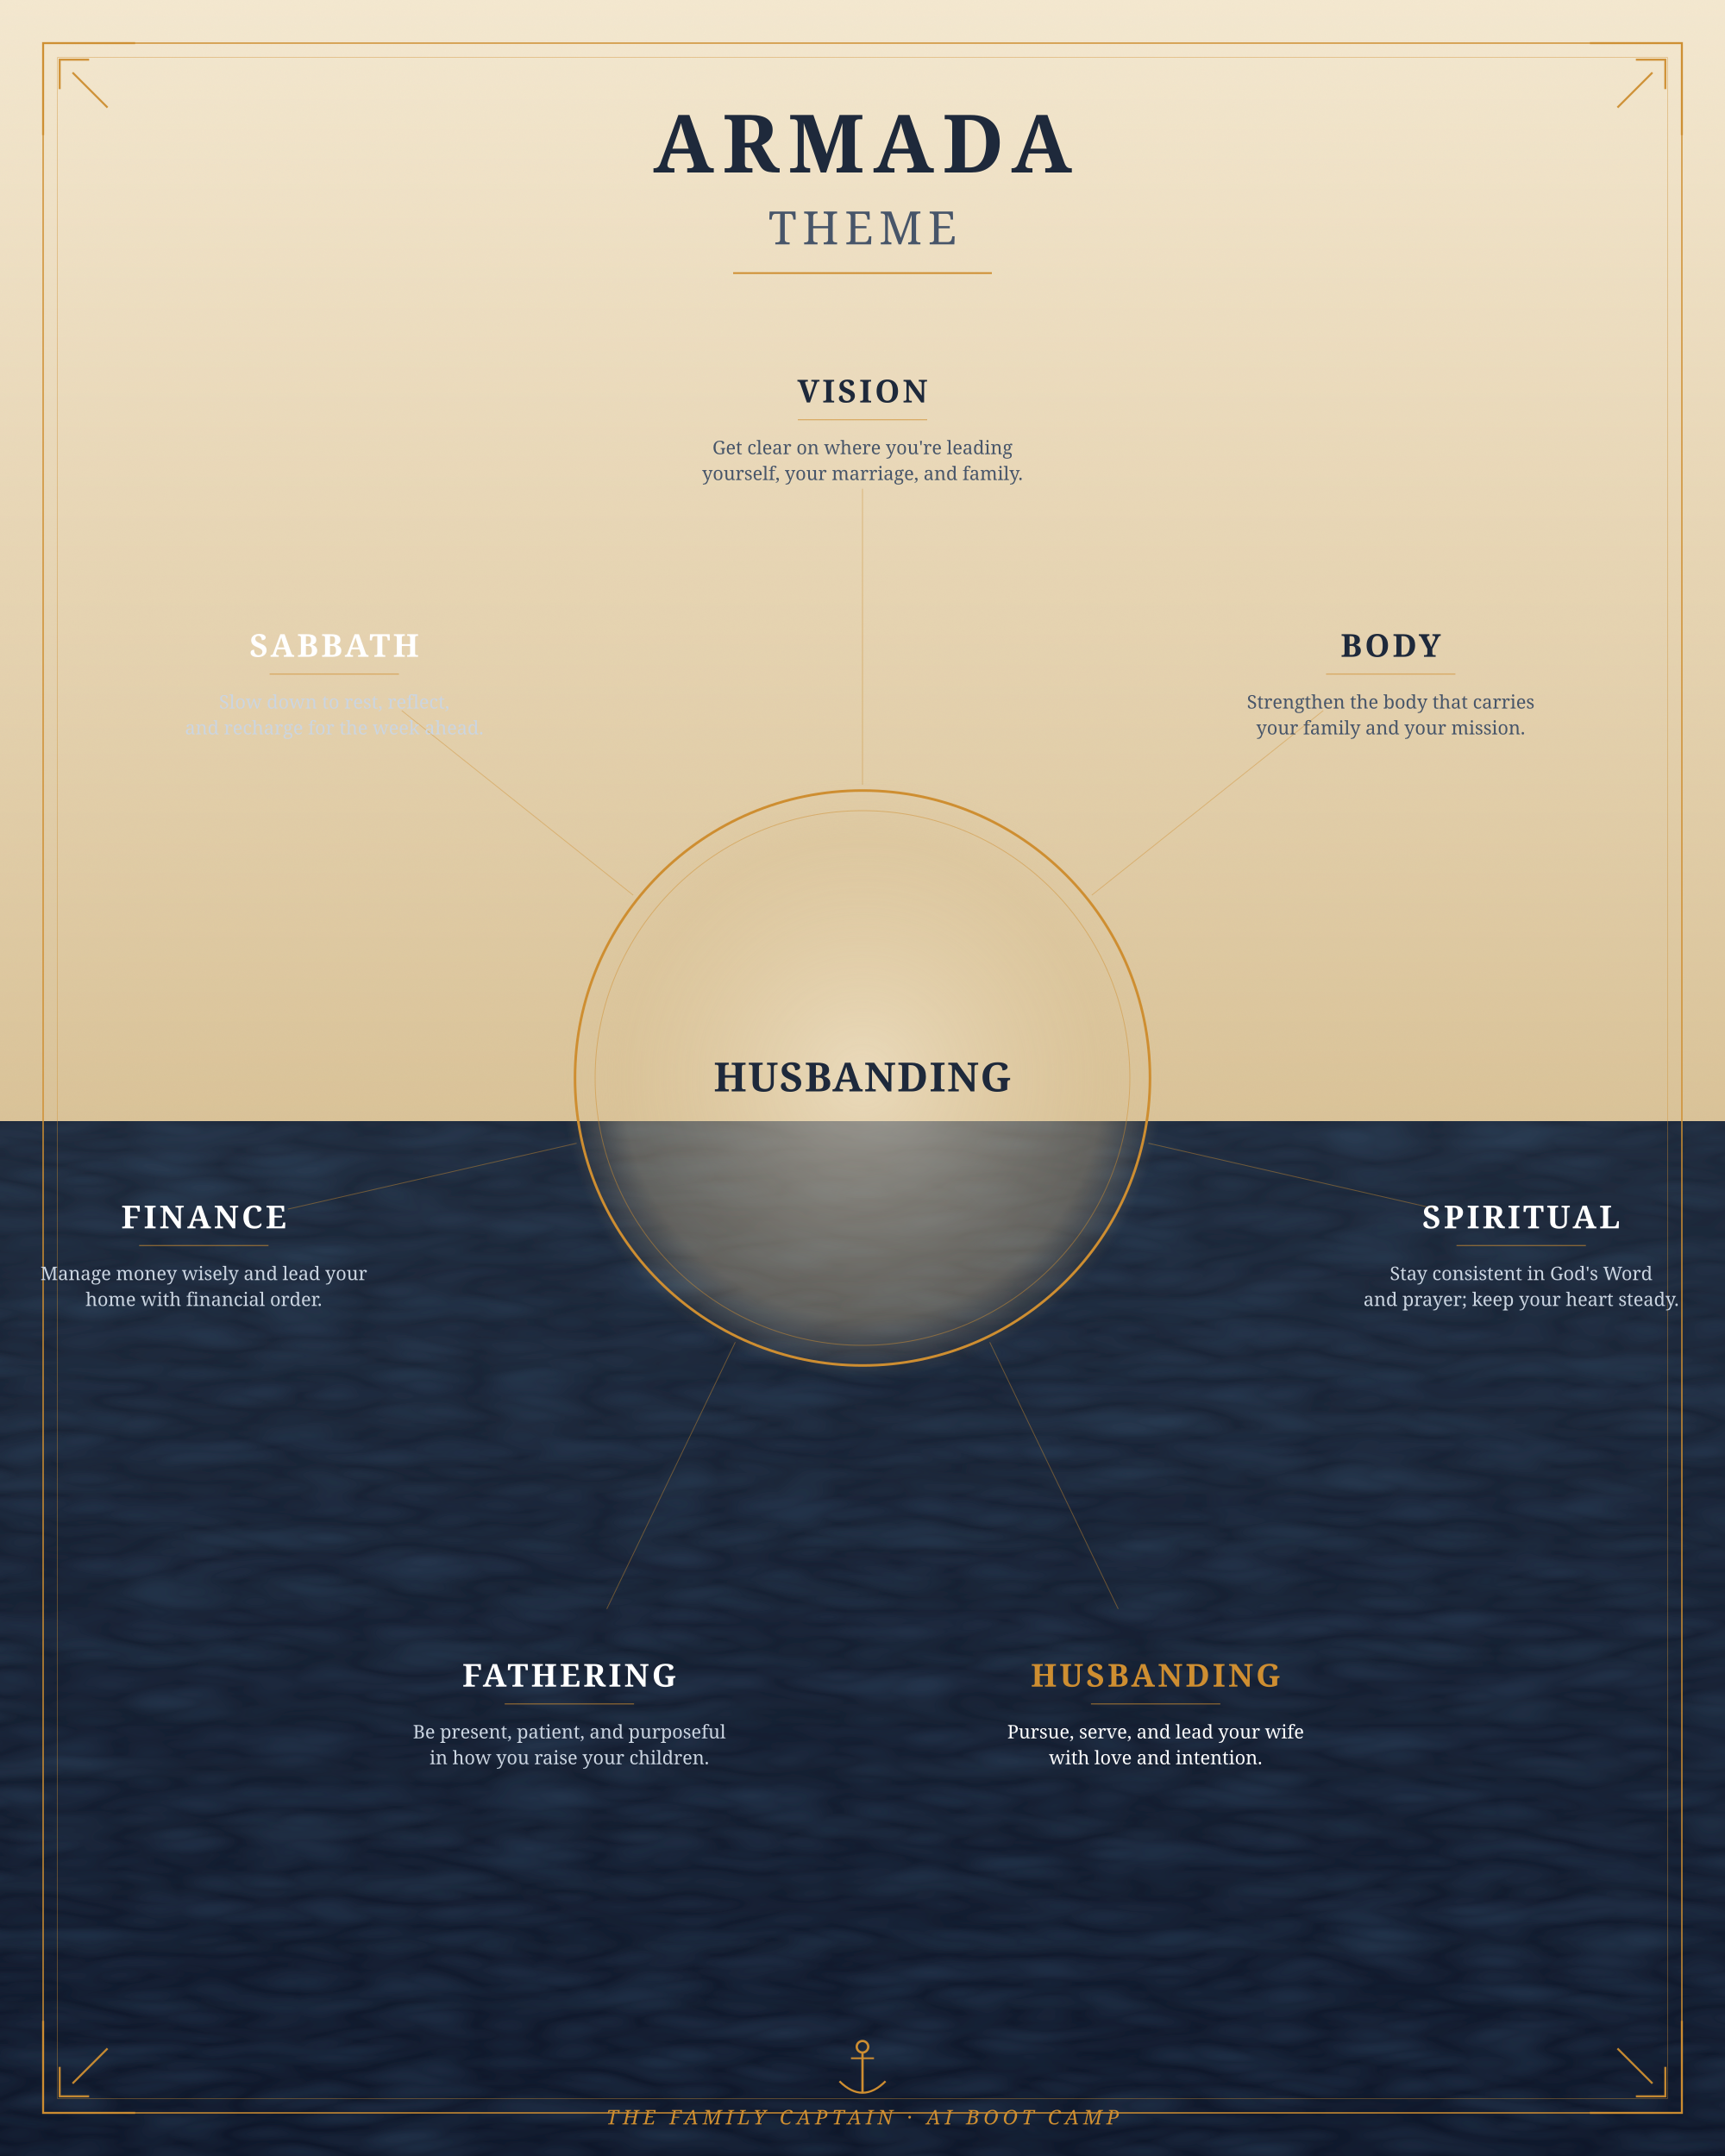
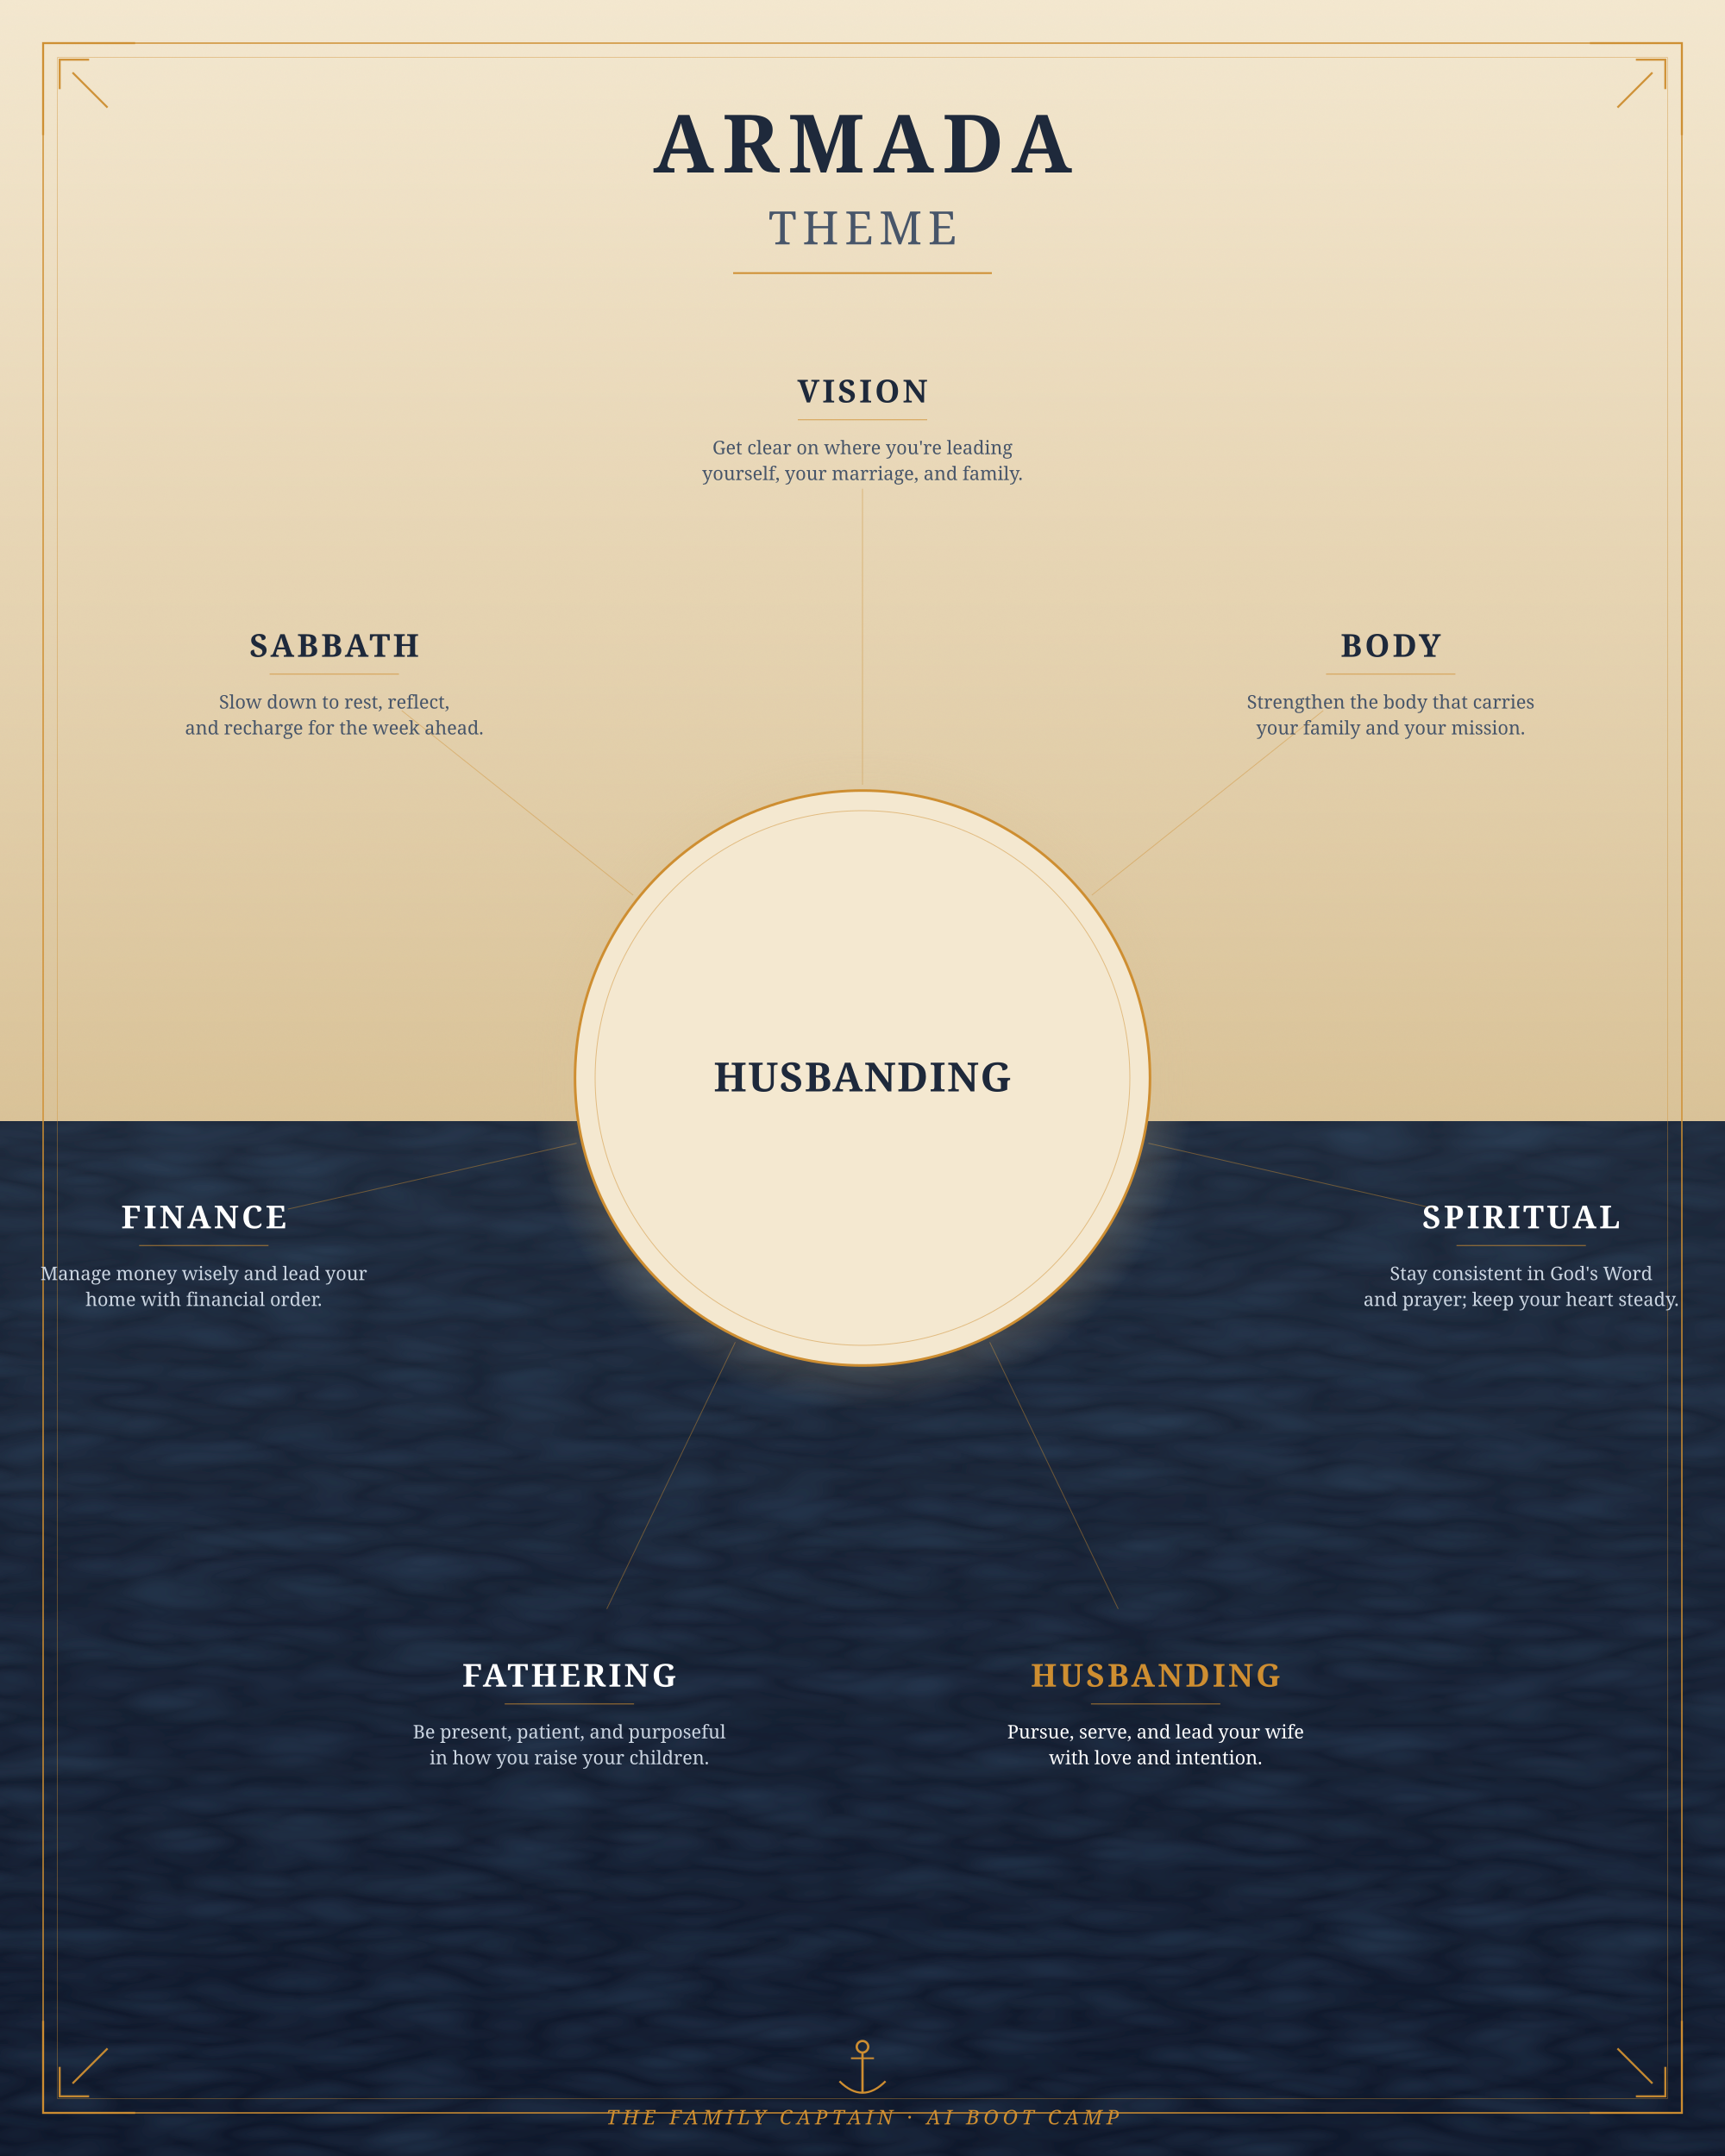
<svg xmlns="http://www.w3.org/2000/svg" viewBox="0 0 1200 1500" role="img" aria-label="The Family Captain · Armada Theme · 7-week framework">
  <defs>
    <linearGradient id="parchment" x1="0" y1="0" x2="0" y2="1">
      <stop offset="0%" stop-color="#F4E8D0" />
      <stop offset="100%" stop-color="#D9C297" />
    </linearGradient>
    <linearGradient id="ocean" x1="0" y1="0" x2="0" y2="1">
      <stop offset="0%" stop-color="#1E293B" />
      <stop offset="100%" stop-color="#0F172A" />
    </linearGradient>
    <radialGradient id="centerGlow" cx="50%" cy="50%" r="50%">
      <stop offset="0%" stop-color="#F4E8D0" stop-opacity="1" />
      <stop offset="80%" stop-color="#D9C297" stop-opacity="0.6" />
      <stop offset="100%" stop-color="#D9C297" stop-opacity="0" />
    </radialGradient>
    <filter id="grain">
      <feTurbulence type="fractalNoise" baseFrequency="0.9" numOctaves="2" stitchTiles="stitch" />
      <feColorMatrix values="0 0 0 0 0.7   0 0 0 0 0.6   0 0 0 0 0.45   0 0 0 0.06 0" />
      <feComposite operator="in" in2="SourceGraphic" />
    </filter>
    <filter id="waves">
      <feTurbulence type="turbulence" baseFrequency="0.012 0.05" numOctaves="2" seed="3" />
      <feColorMatrix values="0 0 0 0 0.05   0 0 0 0 0.12   0 0 0 0 0.22   0 0 0 0.4 0" />
      <feComposite operator="in" in2="SourceGraphic" />
    </filter>
  </defs>
  <rect width="1200" height="780.0" fill="url(#parchment)" />
  <rect y="780.0" width="1200" height="720.0" fill="url(#ocean)" />
  <rect width="1200" height="780.0" filter="url(#grain)" />
  <rect y="780.0" width="1200" height="720.0" filter="url(#waves)" />
  <rect x="30" y="30" width="1140" height="1440" fill="none" stroke="#CE8E31" stroke-width="1.0" opacity="0.9" />
  <rect x="40" y="40" width="1120" height="1420" fill="none" stroke="#CE8E31" stroke-width="0.4" opacity="0.6" />
  <g stroke="#CE8E31" stroke-width="1.4" fill="none" opacity="0.95">
    <path d="M 30,94 L 30,30 L 94,30" />
    <path d="M 41.52,62.0 L 41.52,41.52 L 62.0,41.52" />
    <line x1="50.48" y1="50.48" x2="74.8" y2="74.8" />
  </g>
  <g stroke="#CE8E31" stroke-width="1.4" fill="none" opacity="0.95">
    <path d="M 1170,94 L 1170,30 L 1106,30" />
    <path d="M 1158.48,62.0 L 1158.48,41.52 L 1138.0,41.52" />
    <line x1="1149.52" y1="50.48" x2="1125.2" y2="74.8" />
  </g>
  <g stroke="#CE8E31" stroke-width="1.4" fill="none" opacity="0.95">
    <path d="M 30,1406 L 30,1470 L 94,1470" />
    <path d="M 41.52,1438.0 L 41.52,1458.48 L 62.0,1458.48" />
    <line x1="50.48" y1="1449.52" x2="74.8" y2="1425.2" />
  </g>
  <g stroke="#CE8E31" stroke-width="1.4" fill="none" opacity="0.95">
    <path d="M 1170,1406 L 1170,1470 L 1106,1470" />
    <path d="M 1158.48,1438.0 L 1158.48,1458.48 L 1138.0,1458.48" />
    <line x1="1149.52" y1="1449.52" x2="1125.2" y2="1425.2" />
  </g>
  <text x="600.0" y="120" text-anchor="middle" font-family="Georgia, serif" font-size="56" font-weight="700" fill="#1E293B" letter-spacing="6">ARMADA</text>
  <text x="600.0" y="170" text-anchor="middle" font-family="Georgia, serif" font-size="32" font-weight="500" fill="#475569" letter-spacing="4">THEME</text>
  <line x1="510.0" y1="190" x2="690.0" y2="190" stroke="#CE8E31" stroke-width="1.2" />
  <line x1="600.0" y1="546.0" x2="600.0" y2="340.0" stroke="#CE8E31" stroke-width="0.6" opacity="0.45" />
  <line x1="759.494" y1="622.808" x2="920.551" y2="494.369" stroke="#CE8E31" stroke-width="0.6" opacity="0.45" />
  <line x1="798.885" y1="795.394" x2="999.72" y2="841.234" stroke="#CE8E31" stroke-width="0.6" opacity="0.45" />
  <line x1="688.512" y1="933.798" x2="777.892" y2="1119.397" stroke="#CE8E31" stroke-width="0.6" opacity="0.45" />
  <line x1="511.488" y1="933.798" x2="422.108" y2="1119.397" stroke="#CE8E31" stroke-width="0.6" opacity="0.45" />
  <line x1="401.115" y1="795.394" x2="200.28" y2="841.234" stroke="#CE8E31" stroke-width="0.6" opacity="0.45" />
  <line x1="440.506" y1="622.808" x2="279.449" y2="494.369" stroke="#CE8E31" stroke-width="0.6" opacity="0.45" />
-   <circle cx="600.0" cy="750.0" r="210" fill="url(#centerGlow)" opacity="0.6" />
-   <circle cx="600.0" cy="750.0" r="200" fill="none" stroke="#CE8E31" stroke-width="1.8" />
+   <circle cx="600.0" cy="750.0" r="230" fill="url(#centerGlow)" opacity="0.45" />
+   <circle cx="600.0" cy="750.0" r="200" fill="#F4E8D0" stroke="#CE8E31" stroke-width="1.8" />
  <circle cx="600.0" cy="750.0" r="186" fill="none" stroke="#CE8E31" stroke-width="0.6" opacity="0.5" />
  <text x="600.0" y="759.333" text-anchor="middle" font-family="Georgia, serif" font-size="28" font-weight="700" fill="#1E293B" letter-spacing="1">HUSBANDING</text>
  <g>
    <text x="600.0" y="280.0" text-anchor="middle" font-family="Georgia, serif" font-size="22" font-weight="700" letter-spacing="2" fill="#1E293B">VISION</text>
    <line x1="555.0" y1="292.0" x2="645.0" y2="292.0" stroke="#CE8E31" stroke-width="0.8" opacity="0.6" />
    <text x="600.0" y="316.0" text-anchor="middle" font-family="Georgia, serif" font-size="13" fill="#475569">Get clear on where you're leading</text>
    <text x="600.0" y="334.0" text-anchor="middle" font-family="Georgia, serif" font-size="13" fill="#475569">yourself, your marriage, and family.</text>
  </g>
  <g>
    <text x="967.461" y="456.96" text-anchor="middle" font-family="Georgia, serif" font-size="22" font-weight="700" letter-spacing="2" fill="#1E293B">BODY</text>
    <line x1="922.461" y1="468.96" x2="1012.461" y2="468.96" stroke="#CE8E31" stroke-width="0.8" opacity="0.6" />
    <text x="967.461" y="492.96" text-anchor="middle" font-family="Georgia, serif" font-size="13" fill="#475569">Strengthen the body that carries</text>
    <text x="967.461" y="510.96" text-anchor="middle" font-family="Georgia, serif" font-size="13" fill="#475569">your family and your mission.</text>
  </g>
  <g>
    <text x="1058.216" y="854.585" text-anchor="middle" font-family="Georgia, serif" font-size="22" font-weight="700" letter-spacing="2" fill="#FFFFFF">SPIRITUAL</text>
    <line x1="1013.216" y1="866.585" x2="1103.216" y2="866.585" stroke="#CE8E31" stroke-width="0.8" opacity="0.6" />
    <text x="1058.216" y="890.585" text-anchor="middle" font-family="Georgia, serif" font-size="13" fill="#CBD5E1">Stay consistent in God's Word</text>
    <text x="1058.216" y="908.585" text-anchor="middle" font-family="Georgia, serif" font-size="13" fill="#CBD5E1">and prayer; keep your heart steady.</text>
  </g>
  <g>
    <text x="803.925" y="1173.455" text-anchor="middle" font-family="Georgia, serif" font-size="22" font-weight="700" letter-spacing="2" fill="#CE8E31">HUSBANDING</text>
    <line x1="758.925" y1="1185.455" x2="848.925" y2="1185.455" stroke="#CE8E31" stroke-width="0.8" opacity="0.6" />
    <text x="803.925" y="1209.455" text-anchor="middle" font-family="Georgia, serif" font-size="13" fill="#FFFFFF">Pursue, serve, and lead your wife</text>
    <text x="803.925" y="1227.455" text-anchor="middle" font-family="Georgia, serif" font-size="13" fill="#FFFFFF">with love and intention.</text>
  </g>
  <g>
    <text x="396.075" y="1173.455" text-anchor="middle" font-family="Georgia, serif" font-size="22" font-weight="700" letter-spacing="2" fill="#FFFFFF">FATHERING</text>
    <line x1="351.075" y1="1185.455" x2="441.075" y2="1185.455" stroke="#CE8E31" stroke-width="0.8" opacity="0.6" />
    <text x="396.075" y="1209.455" text-anchor="middle" font-family="Georgia, serif" font-size="13" fill="#CBD5E1">Be present, patient, and purposeful</text>
    <text x="396.075" y="1227.455" text-anchor="middle" font-family="Georgia, serif" font-size="13" fill="#CBD5E1">in how you raise your children.</text>
  </g>
  <g>
    <text x="141.784" y="854.585" text-anchor="middle" font-family="Georgia, serif" font-size="22" font-weight="700" letter-spacing="2" fill="#FFFFFF">FINANCE</text>
    <line x1="96.784" y1="866.585" x2="186.784" y2="866.585" stroke="#CE8E31" stroke-width="0.8" opacity="0.6" />
    <text x="141.784" y="890.585" text-anchor="middle" font-family="Georgia, serif" font-size="13" fill="#CBD5E1">Manage money wisely and lead your</text>
    <text x="141.784" y="908.585" text-anchor="middle" font-family="Georgia, serif" font-size="13" fill="#CBD5E1">home with financial order.</text>
  </g>
  <g>
-     <text x="232.539" y="456.96" text-anchor="middle" font-family="Georgia, serif" font-size="22" font-weight="700" letter-spacing="2" fill="#FFFFFF">SABBATH</text>
+     <text x="232.539" y="456.96" text-anchor="middle" font-family="Georgia, serif" font-size="22" font-weight="700" letter-spacing="2" fill="#1E293B">SABBATH</text>
    <line x1="187.539" y1="468.96" x2="277.539" y2="468.96" stroke="#CE8E31" stroke-width="0.8" opacity="0.6" />
-     <text x="232.539" y="492.96" text-anchor="middle" font-family="Georgia, serif" font-size="13" fill="#CBD5E1">Slow down to rest, reflect,</text>
-     <text x="232.539" y="510.96" text-anchor="middle" font-family="Georgia, serif" font-size="13" fill="#CBD5E1">and recharge for the week ahead.</text>
+     <text x="232.539" y="492.96" text-anchor="middle" font-family="Georgia, serif" font-size="13" fill="#475569">Slow down to rest, reflect,</text>
+     <text x="232.539" y="510.96" text-anchor="middle" font-family="Georgia, serif" font-size="13" fill="#475569">and recharge for the week ahead.</text>
  </g>
  <g stroke="#CE8E31" stroke-width="1.6" fill="none" transform="translate(578.0,1418)">
    <circle cx="22" cy="6" r="4" />
    <line x1="22" y1="10" x2="22" y2="38" />
    <path d="M 6,30 Q 22,46 38,30" stroke-width="1.4" />
    <line x1="14" y1="14" x2="30" y2="14" stroke-width="1.2" />
  </g>
  <text x="600.0" y="1478" text-anchor="middle" font-family="Georgia, serif" font-size="14" fill="#CE8E31" letter-spacing="3" font-style="italic">THE FAMILY CAPTAIN · AI BOOT CAMP</text>
</svg>
